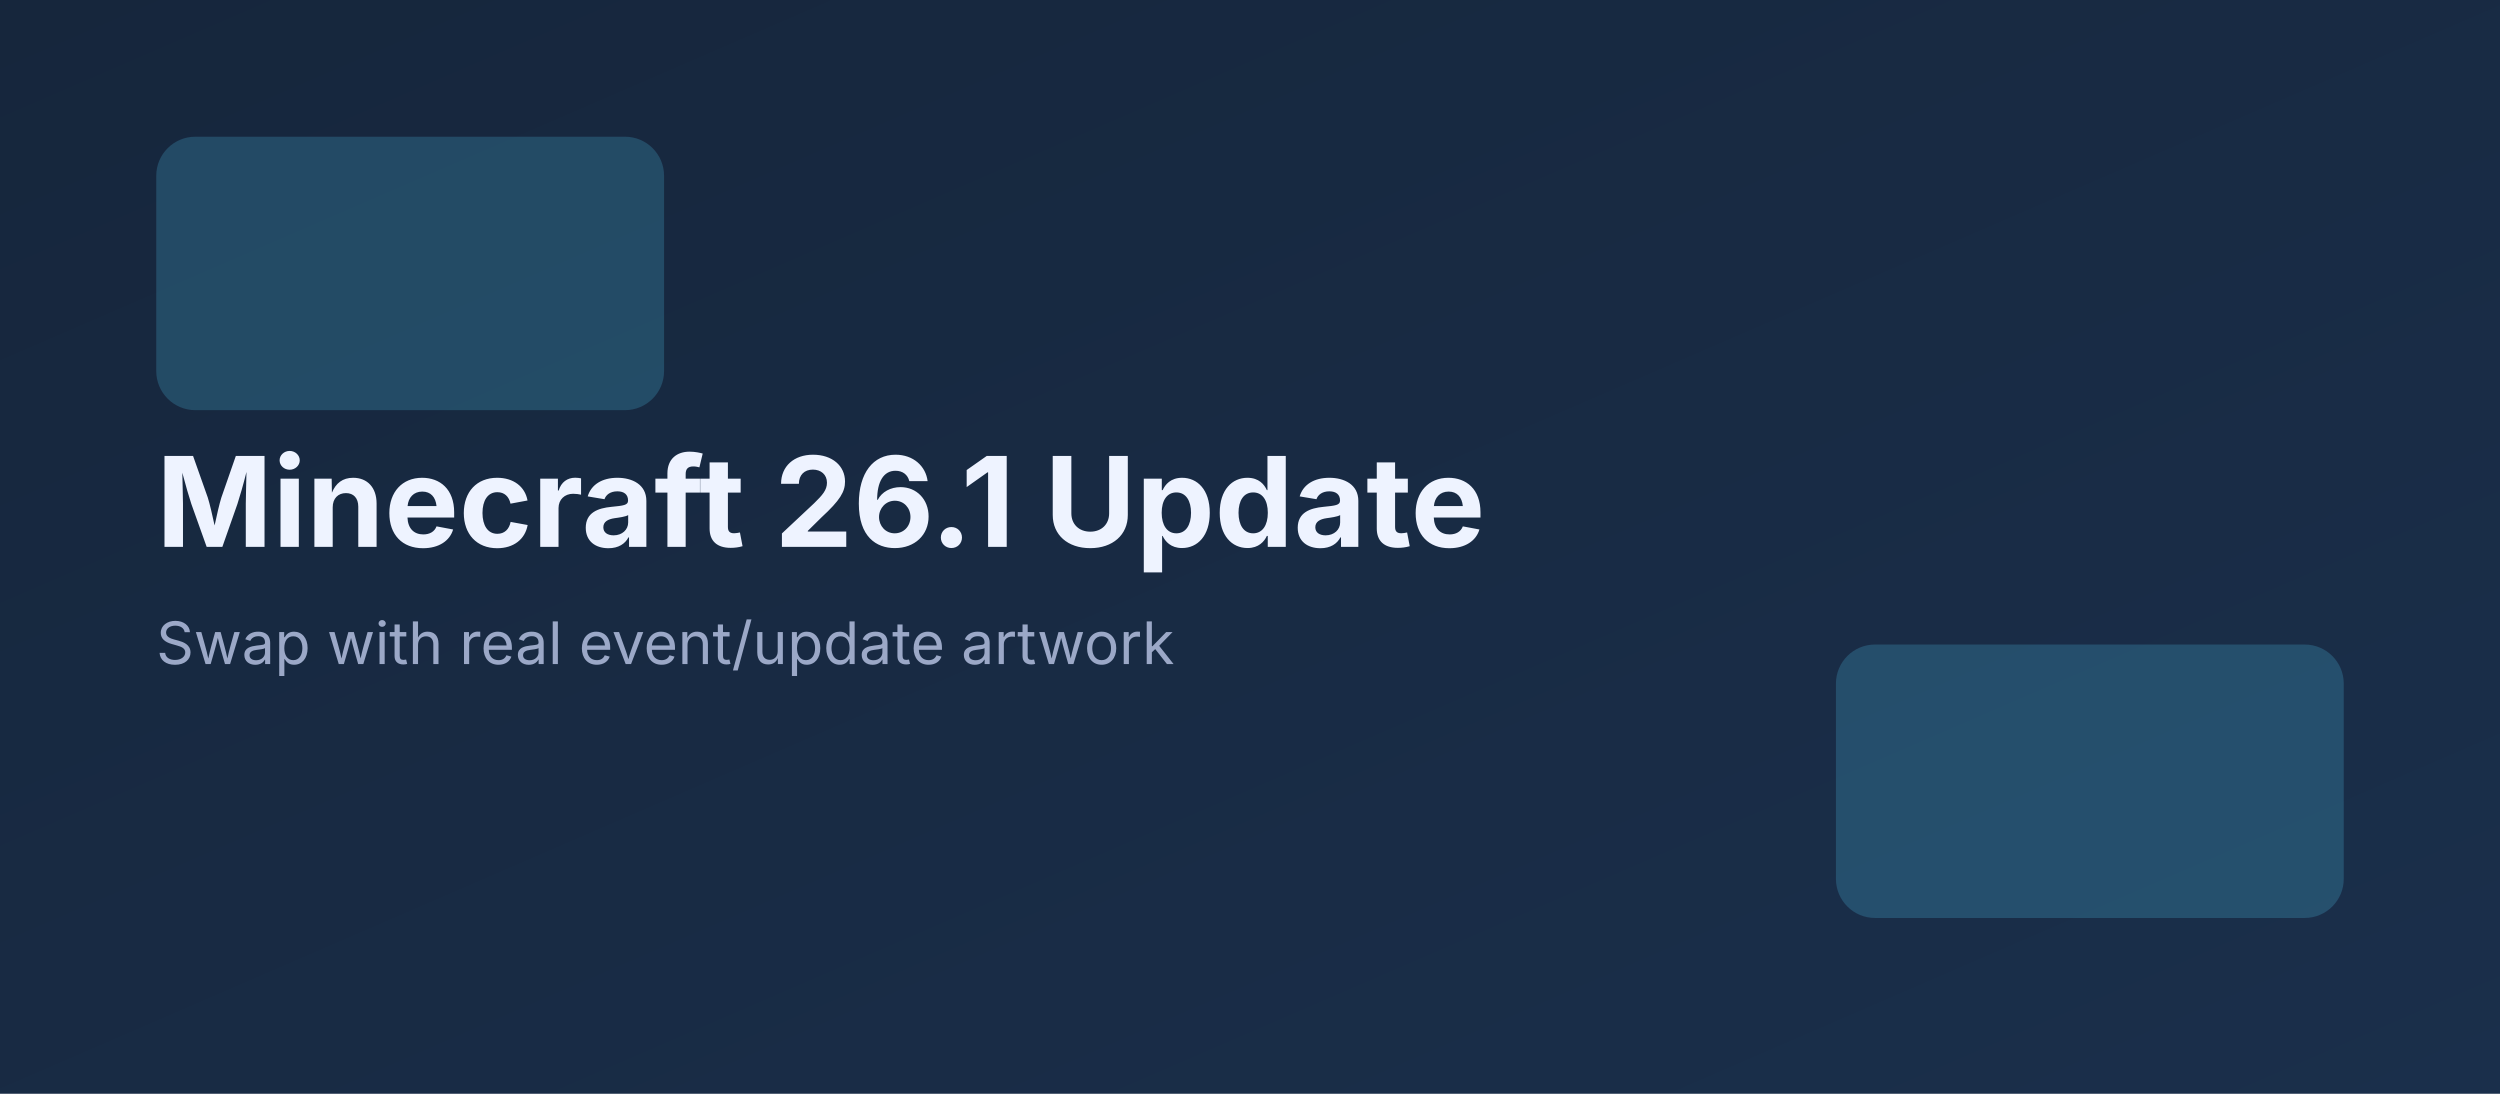
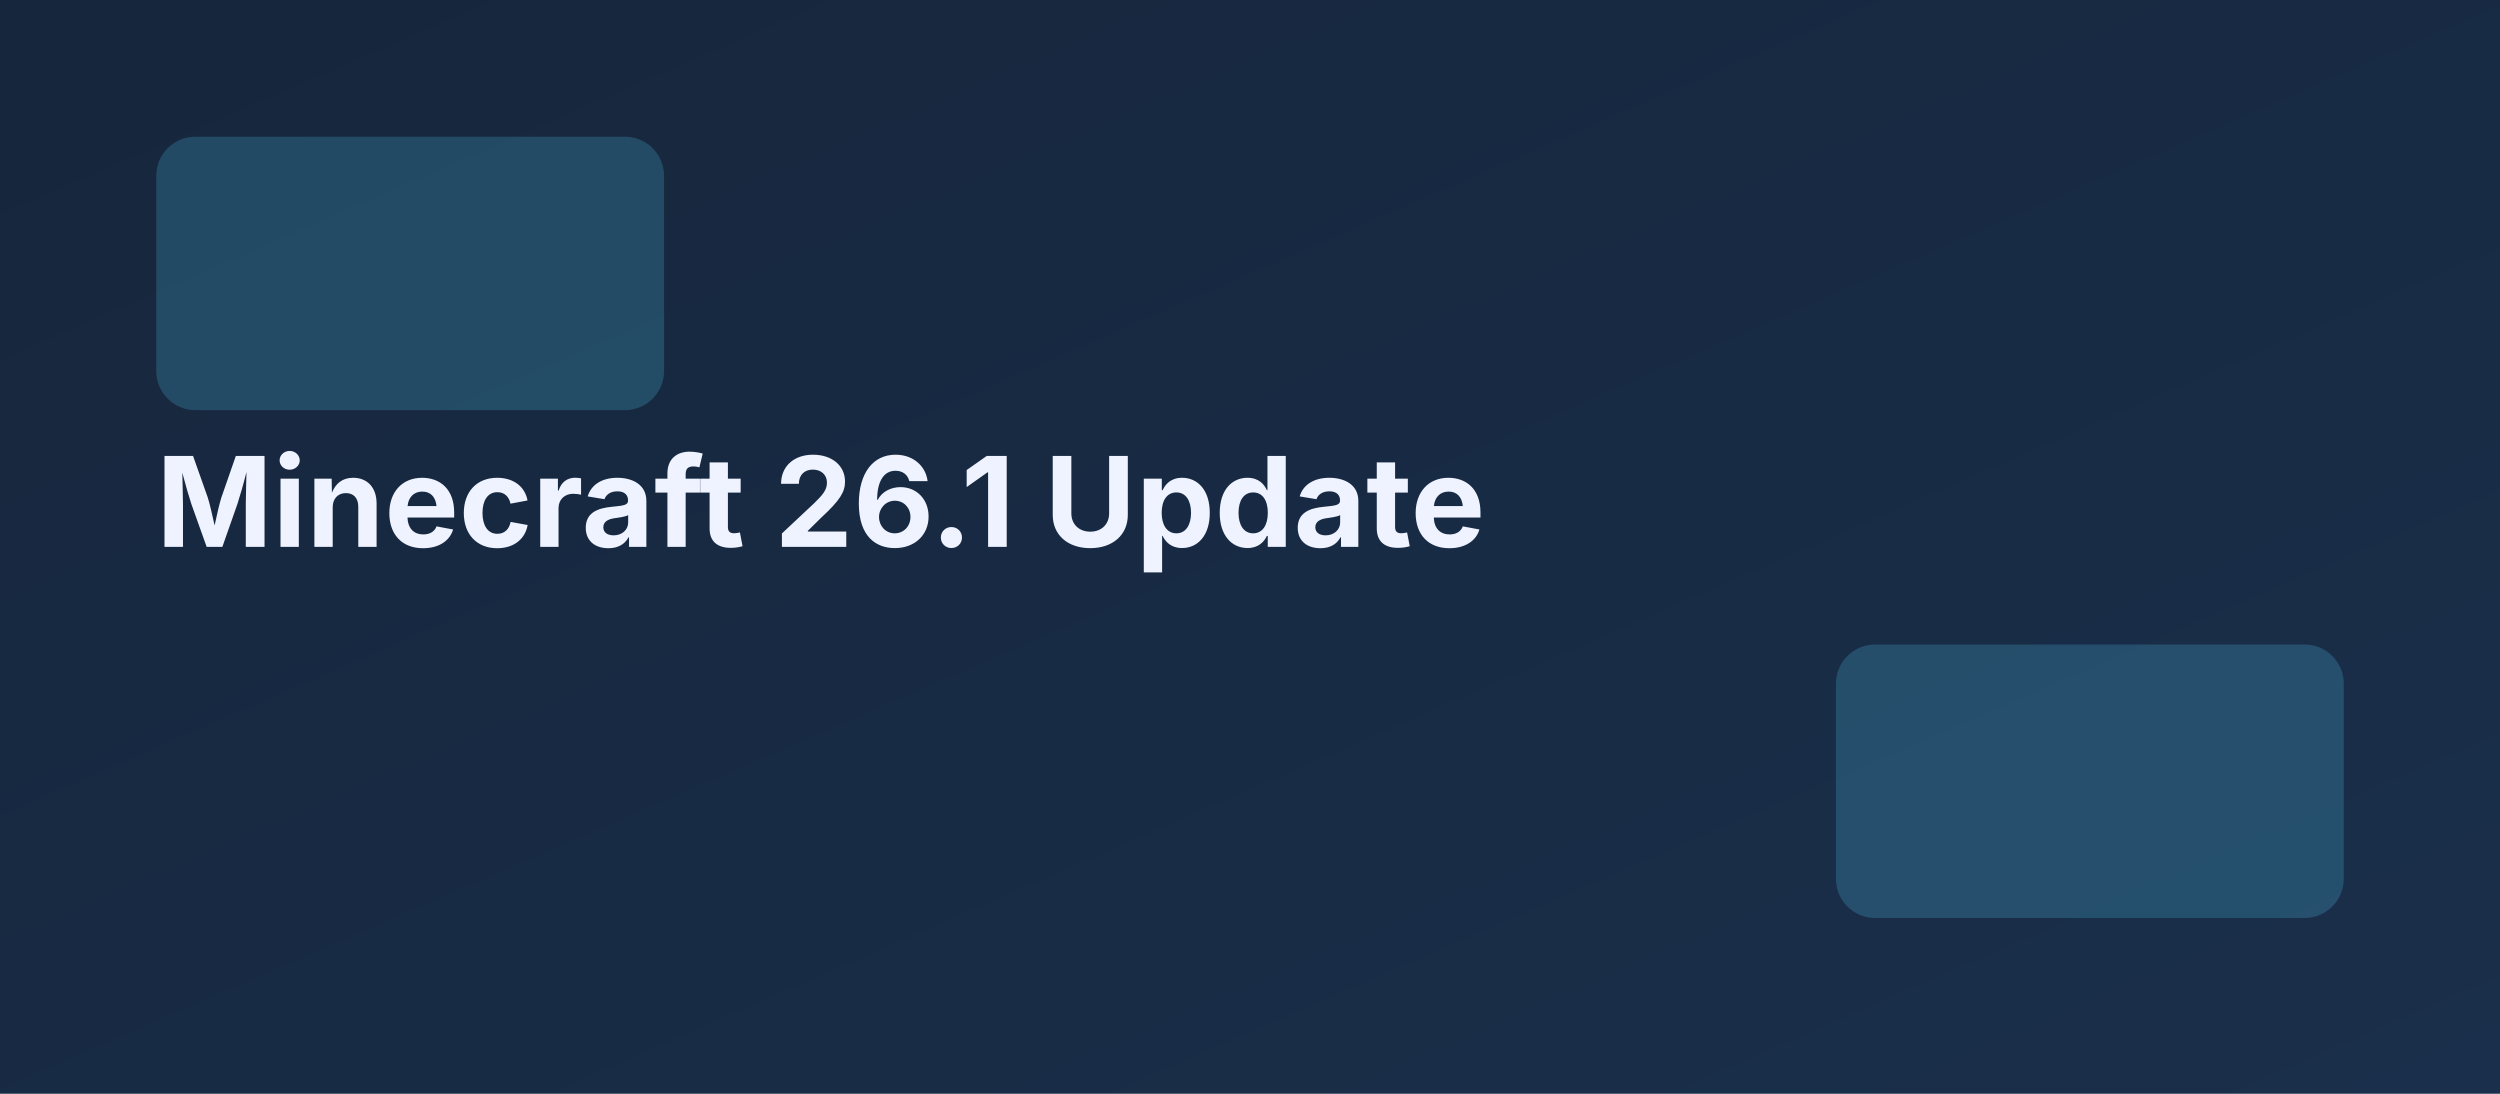
<svg xmlns="http://www.w3.org/2000/svg" viewBox="0 0 1280 560" role="img" aria-labelledby="title desc">
  <defs>
    <linearGradient id="bg" x1="0" y1="0" x2="1" y2="1">
      <stop offset="0%" stop-color="#16263c" />
      <stop offset="100%" stop-color="#1a2f4b" />
    </linearGradient>
  </defs>
  <rect width="1280" height="560" fill="url(#bg)" />
  <g fill="#57d5ff" opacity="0.2">
    <rect x="80" y="70" width="260" height="140" rx="20" />
    <rect x="940" y="330" width="260" height="140" rx="20" />
  </g>
  <text x="80" y="280" fill="#eef3ff" font-size="64" font-family="Inter,Segoe UI,sans-serif" font-weight="700">Minecraft 26.1 Update</text>
-   <text x="80" y="340" fill="#9ba8c7" font-size="30" font-family="Inter,Segoe UI,sans-serif">Swap with real event/update artwork</text>
</svg>
